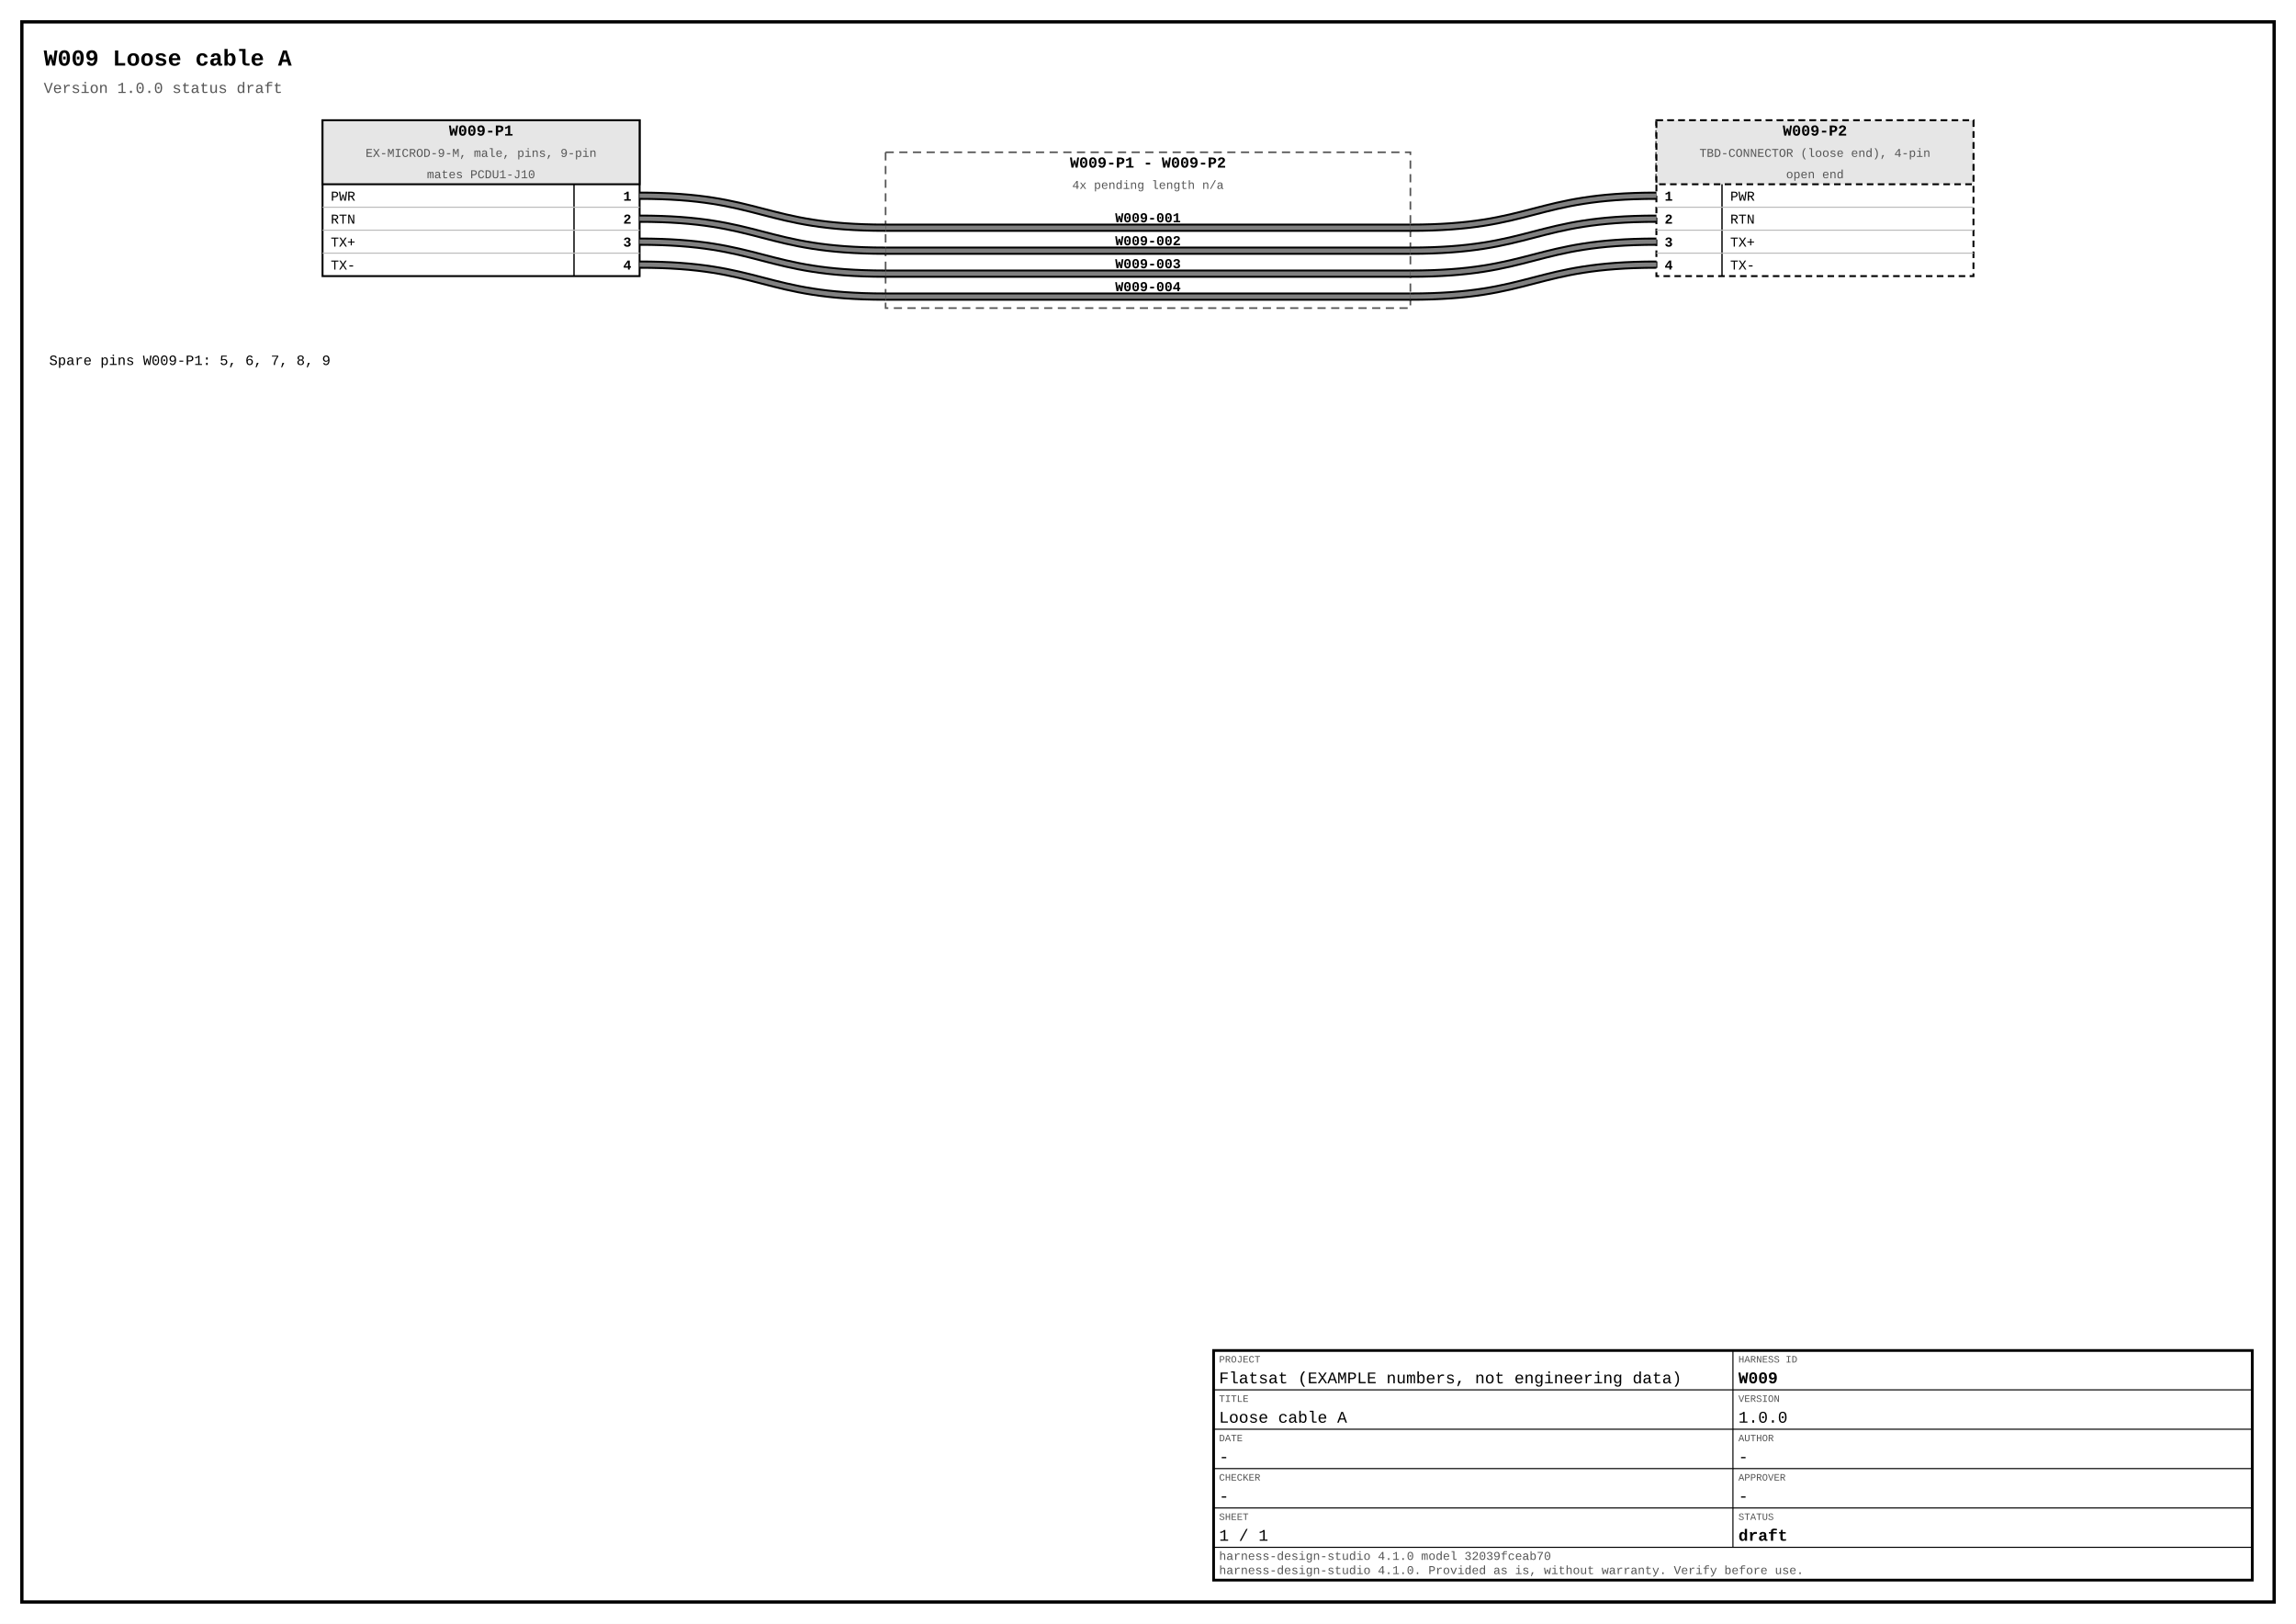
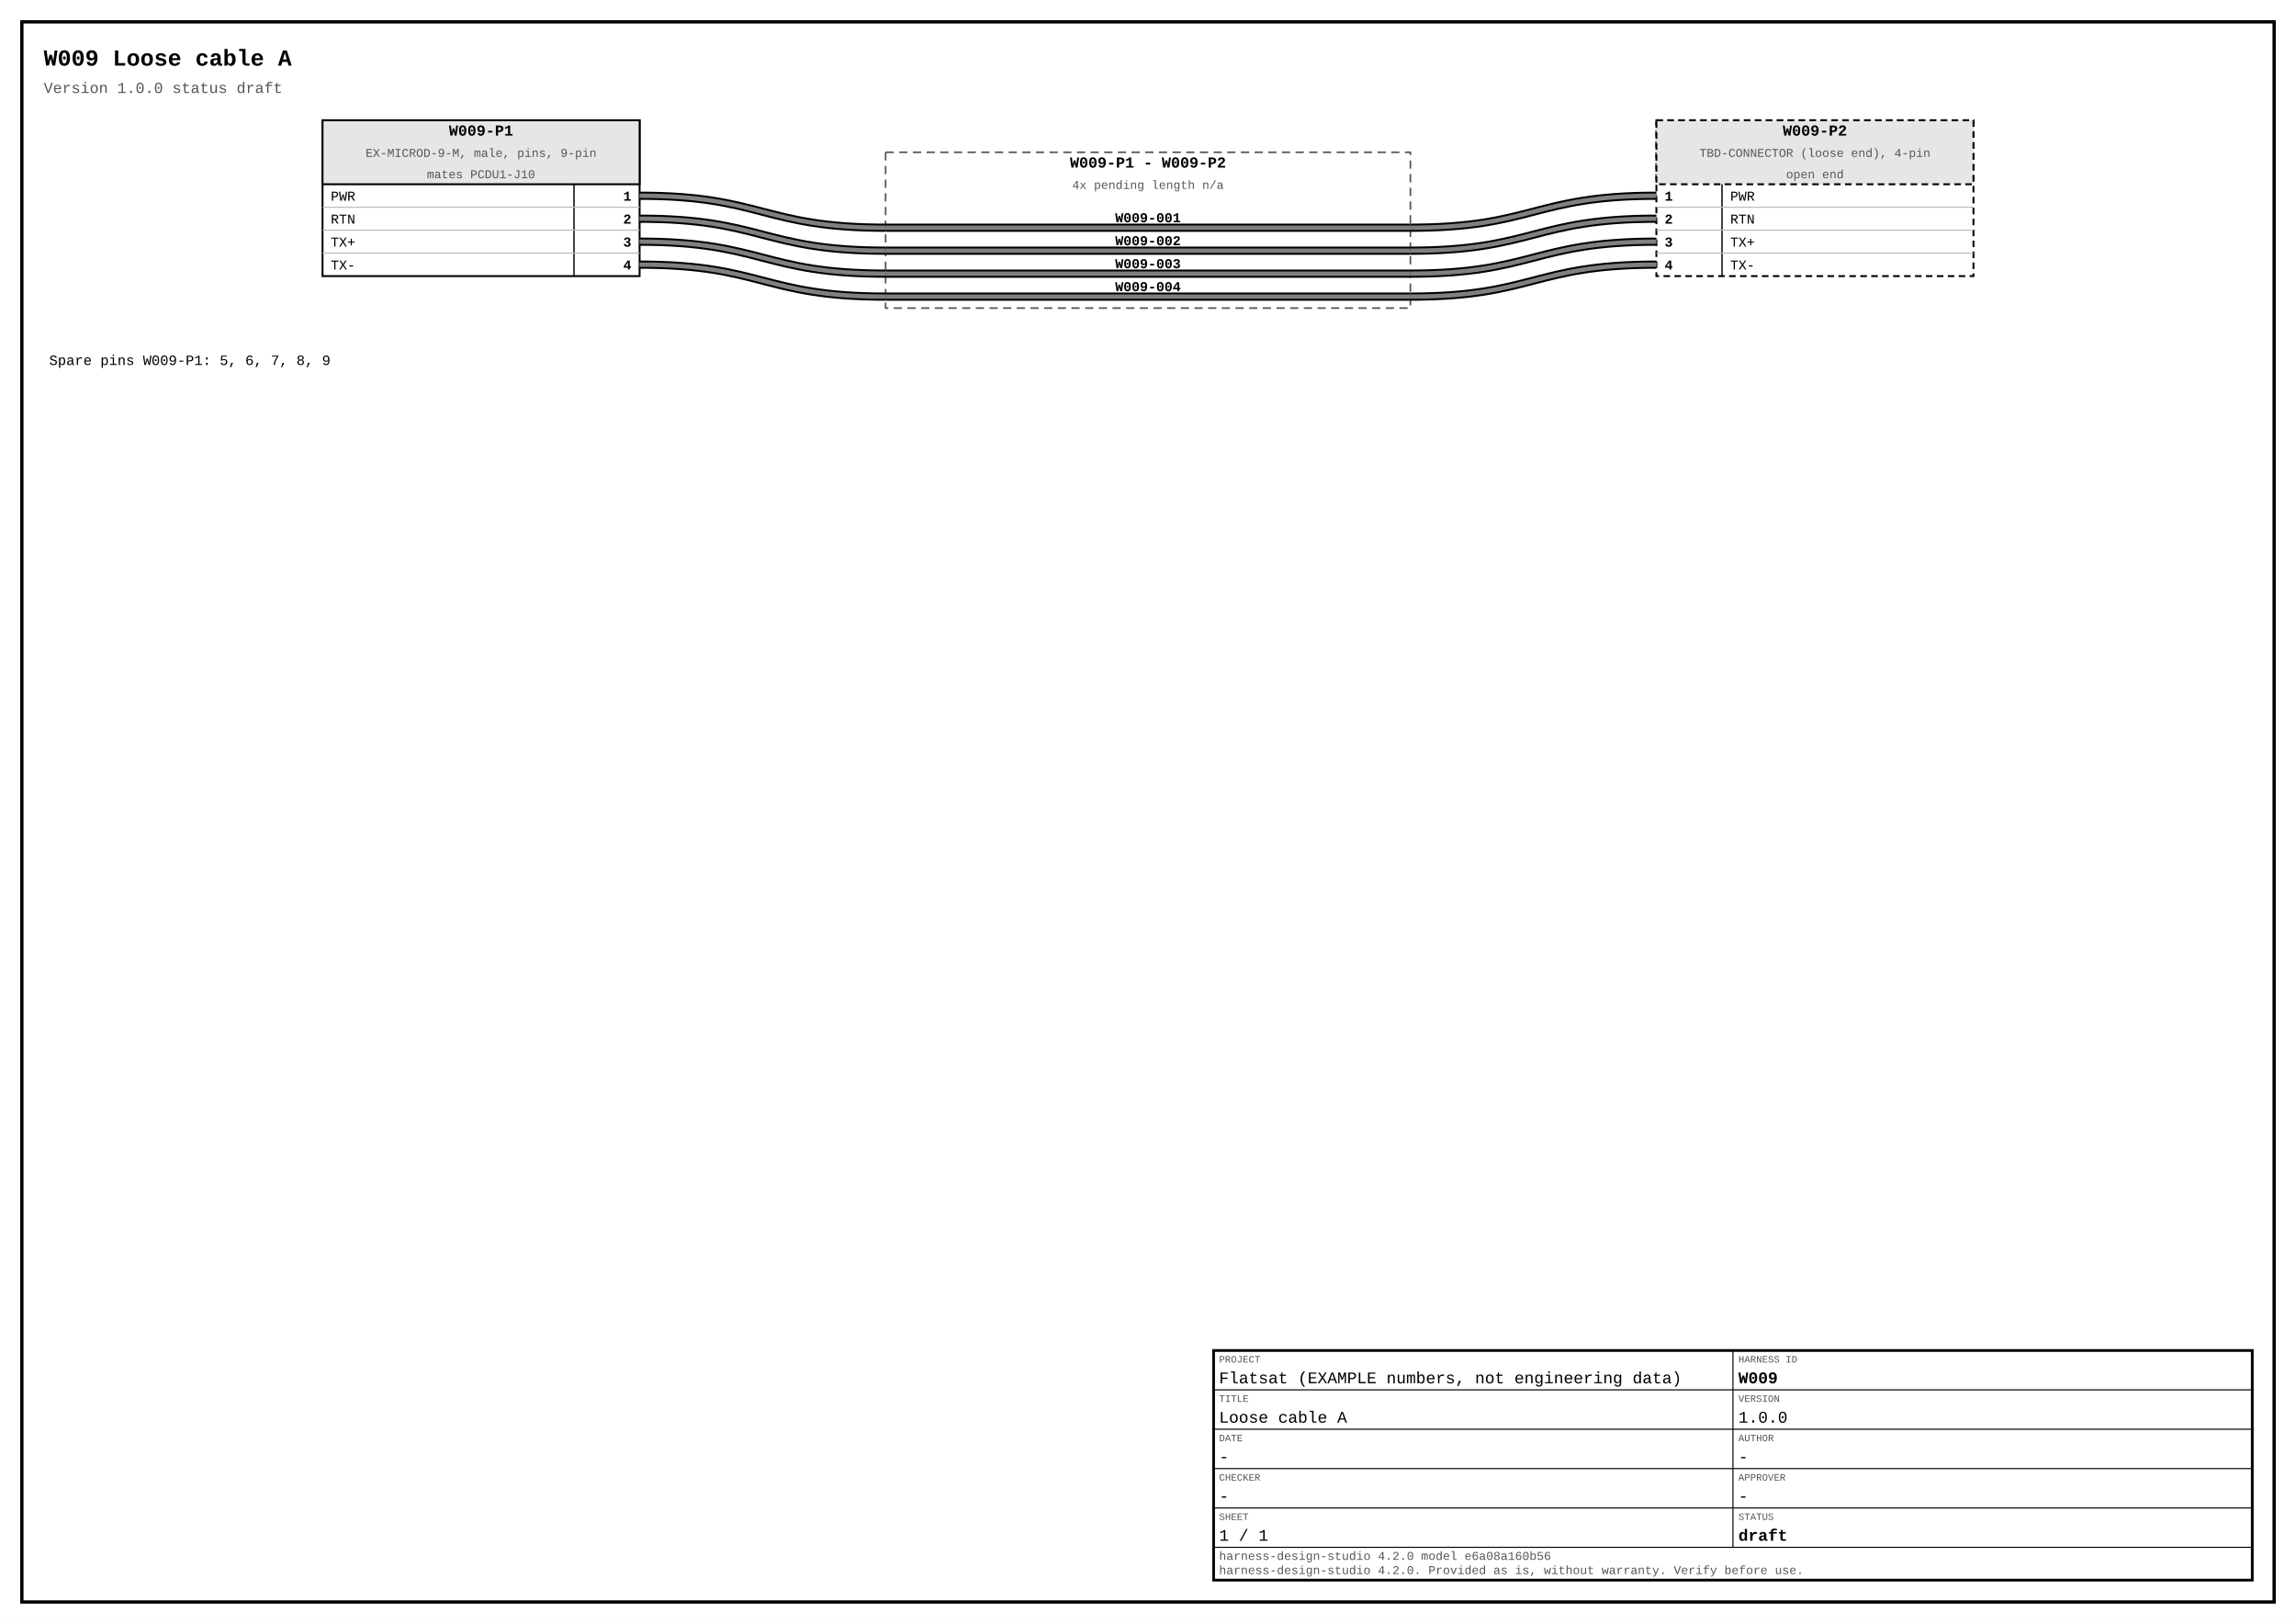
<svg xmlns="http://www.w3.org/2000/svg" width="420mm" height="297mm" viewBox="0 0 420 297" font-family="Courier New, Courier, monospace">
  <rect x="0" y="0" width="420" height="297" fill="#ffffff" />
  <rect x="4" y="4" width="412" height="289" fill="none" stroke="#000000" stroke-width="0.6" />
  <text x="8" y="12" font-size="4.2" font-weight="bold" text-anchor="start" fill="#000000">W009  Loose cable A</text>
  <text x="8" y="17" font-size="2.8" text-anchor="start" fill="#555555">Version 1.0.0  status draft</text>
  <rect x="59" y="22" width="58" height="28.5" fill="#ffffff" stroke="#000000" stroke-width="0.35" />
  <rect x="59" y="22" width="58" height="11.7" fill="#e6e6e6" stroke="#000000" stroke-width="0.35" />
  <text x="88" y="24.8" font-size="2.8" font-weight="bold" text-anchor="middle" fill="#000000">W009-P1</text>
  <text x="88" y="28.7" font-size="2.2" text-anchor="middle" fill="#555555">EX-MICROD-9-M, male, pins, 9-pin</text>
  <text x="88" y="32.6" font-size="2.2" text-anchor="middle" fill="#555555">mates PCDU1-J10</text>
  <line x1="105" y1="33.7" x2="105" y2="50.5" stroke="#000000" stroke-width="0.25" />
  <line x1="59" y1="37.9" x2="117" y2="37.9" stroke="#bbbbbb" stroke-width="0.2" />
  <text x="60.5" y="36.7" font-size="2.5" text-anchor="start" fill="#000000" data-ref="sig/W009-P1/1">PWR</text>
  <text x="115.5" y="36.7" font-size="2.5" font-weight="bold" text-anchor="end" fill="#000000" data-ref="pin/W009-P1/1">1</text>
  <line x1="59" y1="42.1" x2="117" y2="42.1" stroke="#bbbbbb" stroke-width="0.2" />
  <text x="60.5" y="40.9" font-size="2.5" text-anchor="start" fill="#000000" data-ref="sig/W009-P1/2">RTN</text>
  <text x="115.5" y="40.9" font-size="2.5" font-weight="bold" text-anchor="end" fill="#000000" data-ref="pin/W009-P1/2">2</text>
  <line x1="59" y1="46.3" x2="117" y2="46.3" stroke="#bbbbbb" stroke-width="0.2" />
  <text x="60.5" y="45.1" font-size="2.5" text-anchor="start" fill="#000000" data-ref="sig/W009-P1/3">TX+</text>
  <text x="115.5" y="45.1" font-size="2.5" font-weight="bold" text-anchor="end" fill="#000000" data-ref="pin/W009-P1/3">3</text>
  <text x="60.5" y="49.3" font-size="2.5" text-anchor="start" fill="#000000" data-ref="sig/W009-P1/4">TX-</text>
  <text x="115.5" y="49.3" font-size="2.5" font-weight="bold" text-anchor="end" fill="#000000" data-ref="pin/W009-P1/4">4</text>
  <rect x="303" y="22" width="58" height="28.5" fill="#ffffff" stroke="#000000" stroke-width="0.35" stroke-dasharray="1.2 0.8" />
  <rect x="303" y="22" width="58" height="11.7" fill="#e6e6e6" stroke="#000000" stroke-width="0.35" stroke-dasharray="1.2 0.8" />
  <text x="332" y="24.8" font-size="2.8" font-weight="bold" text-anchor="middle" fill="#000000">W009-P2</text>
  <text x="332" y="28.7" font-size="2.2" text-anchor="middle" fill="#555555" data-ref="part/W009-P2">TBD-CONNECTOR (loose end), 4-pin</text>
  <text x="332" y="32.6" font-size="2.2" text-anchor="middle" fill="#555555" data-ref="end/W009-P2">open end</text>
  <line x1="315" y1="33.7" x2="315" y2="50.5" stroke="#000000" stroke-width="0.25" />
  <line x1="303" y1="37.9" x2="361" y2="37.9" stroke="#bbbbbb" stroke-width="0.2" />
  <text x="304.5" y="36.7" font-size="2.5" font-weight="bold" text-anchor="start" fill="#000000" data-ref="pin/W009-P2/1">1</text>
  <text x="316.5" y="36.7" font-size="2.5" text-anchor="start" fill="#000000" data-ref="sig/W009-P2/1">PWR</text>
  <line x1="303" y1="42.1" x2="361" y2="42.1" stroke="#bbbbbb" stroke-width="0.2" />
  <text x="304.5" y="40.9" font-size="2.5" font-weight="bold" text-anchor="start" fill="#000000" data-ref="pin/W009-P2/2">2</text>
  <text x="316.5" y="40.9" font-size="2.5" text-anchor="start" fill="#000000" data-ref="sig/W009-P2/2">RTN</text>
  <line x1="303" y1="46.3" x2="361" y2="46.3" stroke="#bbbbbb" stroke-width="0.2" />
  <text x="304.5" y="45.1" font-size="2.5" font-weight="bold" text-anchor="start" fill="#000000" data-ref="pin/W009-P2/3">3</text>
  <text x="316.5" y="45.1" font-size="2.5" text-anchor="start" fill="#000000" data-ref="sig/W009-P2/3">TX+</text>
  <text x="304.5" y="49.3" font-size="2.5" font-weight="bold" text-anchor="start" fill="#000000" data-ref="pin/W009-P2/4">4</text>
  <text x="316.5" y="49.3" font-size="2.5" text-anchor="start" fill="#000000" data-ref="sig/W009-P2/4">TX-</text>
  <rect x="162" y="27.85" width="96" height="28.5" fill="none" stroke="#555555" stroke-width="0.3" stroke-dasharray="1.5 1" />
  <text x="210" y="30.65" font-size="2.8" font-weight="bold" text-anchor="middle" fill="#000000">W009-P1 - W009-P2</text>
  <text x="210" y="34.55" font-size="2.2" text-anchor="middle" fill="#555555">4x  pending  length n/a</text>
  <path d="M 117 35.8 C 139.5 35.8 139.5 41.65 162 41.65" fill="none" stroke="#000000" stroke-width="1.5" />
  <line x1="162" y1="41.65" x2="258" y2="41.65" stroke="#000000" stroke-width="1.5" />
  <path d="M 258 41.65 C 280.5 41.65 280.5 35.8 303 35.8" fill="none" stroke="#000000" stroke-width="1.5" />
  <path d="M 117 35.8 C 139.5 35.8 139.5 41.65 162 41.65" fill="none" stroke="#808080" stroke-width="0.8" />
  <line x1="162" y1="41.65" x2="258" y2="41.65" stroke="#808080" stroke-width="0.8" />
  <path d="M 258 41.65 C 280.5 41.65 280.5 35.8 303 35.8" fill="none" stroke="#808080" stroke-width="0.8" />
  <text x="210" y="40.65" font-size="2.5" font-weight="bold" text-anchor="middle" fill="#000000">W009-001</text>
  <path d="M 117 40 C 139.5 40 139.5 45.85 162 45.85" fill="none" stroke="#000000" stroke-width="1.5" />
  <line x1="162" y1="45.85" x2="258" y2="45.85" stroke="#000000" stroke-width="1.5" />
  <path d="M 258 45.85 C 280.5 45.85 280.5 40 303 40" fill="none" stroke="#000000" stroke-width="1.5" />
  <path d="M 117 40 C 139.5 40 139.5 45.85 162 45.85" fill="none" stroke="#808080" stroke-width="0.8" />
  <line x1="162" y1="45.85" x2="258" y2="45.85" stroke="#808080" stroke-width="0.8" />
  <path d="M 258 45.85 C 280.5 45.85 280.5 40 303 40" fill="none" stroke="#808080" stroke-width="0.8" />
  <text x="210" y="44.85" font-size="2.5" font-weight="bold" text-anchor="middle" fill="#000000">W009-002</text>
  <path d="M 117 44.2 C 139.5 44.2 139.5 50.05 162 50.05" fill="none" stroke="#000000" stroke-width="1.5" />
  <line x1="162" y1="50.05" x2="258" y2="50.05" stroke="#000000" stroke-width="1.5" />
  <path d="M 258 50.05 C 280.5 50.05 280.5 44.2 303 44.2" fill="none" stroke="#000000" stroke-width="1.5" />
  <path d="M 117 44.2 C 139.5 44.2 139.5 50.05 162 50.05" fill="none" stroke="#808080" stroke-width="0.8" />
  <line x1="162" y1="50.05" x2="258" y2="50.05" stroke="#808080" stroke-width="0.8" />
  <path d="M 258 50.05 C 280.5 50.05 280.5 44.2 303 44.2" fill="none" stroke="#808080" stroke-width="0.8" />
  <text x="210" y="49.05" font-size="2.5" font-weight="bold" text-anchor="middle" fill="#000000">W009-003</text>
  <path d="M 117 48.4 C 139.5 48.4 139.5 54.25 162 54.25" fill="none" stroke="#000000" stroke-width="1.5" />
  <line x1="162" y1="54.25" x2="258" y2="54.25" stroke="#000000" stroke-width="1.5" />
  <path d="M 258 54.25 C 280.5 54.25 280.5 48.4 303 48.4" fill="none" stroke="#000000" stroke-width="1.5" />
  <path d="M 117 48.4 C 139.5 48.4 139.5 54.25 162 54.25" fill="none" stroke="#808080" stroke-width="0.8" />
  <line x1="162" y1="54.25" x2="258" y2="54.25" stroke="#808080" stroke-width="0.8" />
  <path d="M 258 54.25 C 280.5 54.25 280.5 48.4 303 48.4" fill="none" stroke="#808080" stroke-width="0.8" />
  <text x="210" y="53.25" font-size="2.5" font-weight="bold" text-anchor="middle" fill="#000000">W009-004</text>
  <text x="9" y="66.75" font-size="2.6" text-anchor="start" fill="#000000">Spare pins W009-P1: 5, 6, 7, 8, 9</text>
  <rect x="222" y="247" width="190" height="42" fill="none" stroke="#000000" stroke-width="0.5" />
  <line x1="222" y1="247" x2="317" y2="247" stroke="#000000" stroke-width="0.2" />
  <text x="223" y="249.2" font-size="1.8" text-anchor="start" fill="#555555">PROJECT</text>
  <text x="223" y="253" font-size="3" text-anchor="start" fill="#000000">Flatsat (EXAMPLE numbers, not engineering data)</text>
  <line x1="317" y1="247" x2="412" y2="247" stroke="#000000" stroke-width="0.2" />
  <text x="318" y="249.2" font-size="1.8" text-anchor="start" fill="#555555">HARNESS ID</text>
  <text x="318" y="253" font-size="3" font-weight="bold" text-anchor="start" fill="#000000">W009</text>
  <line x1="222" y1="254.2" x2="317" y2="254.2" stroke="#000000" stroke-width="0.2" />
  <text x="223" y="256.4" font-size="1.8" text-anchor="start" fill="#555555">TITLE</text>
  <text x="223" y="260.2" font-size="3" text-anchor="start" fill="#000000">Loose cable A</text>
  <line x1="317" y1="254.2" x2="412" y2="254.2" stroke="#000000" stroke-width="0.2" />
  <text x="318" y="256.4" font-size="1.8" text-anchor="start" fill="#555555">VERSION</text>
  <text x="318" y="260.2" font-size="3" text-anchor="start" fill="#000000">1.0.0</text>
  <line x1="222" y1="261.4" x2="317" y2="261.4" stroke="#000000" stroke-width="0.2" />
  <text x="223" y="263.6" font-size="1.8" text-anchor="start" fill="#555555">DATE</text>
  <text x="223" y="267.4" font-size="3" text-anchor="start" fill="#000000">-</text>
  <line x1="317" y1="261.4" x2="412" y2="261.4" stroke="#000000" stroke-width="0.2" />
  <text x="318" y="263.6" font-size="1.8" text-anchor="start" fill="#555555">AUTHOR</text>
  <text x="318" y="267.4" font-size="3" text-anchor="start" fill="#000000">-</text>
  <line x1="222" y1="268.6" x2="317" y2="268.6" stroke="#000000" stroke-width="0.2" />
  <text x="223" y="270.8" font-size="1.8" text-anchor="start" fill="#555555">CHECKER</text>
  <text x="223" y="274.6" font-size="3" text-anchor="start" fill="#000000">-</text>
  <line x1="317" y1="268.6" x2="412" y2="268.6" stroke="#000000" stroke-width="0.2" />
  <text x="318" y="270.8" font-size="1.8" text-anchor="start" fill="#555555">APPROVER</text>
  <text x="318" y="274.6" font-size="3" text-anchor="start" fill="#000000">-</text>
  <line x1="222" y1="275.8" x2="317" y2="275.8" stroke="#000000" stroke-width="0.2" />
  <text x="223" y="278" font-size="1.8" text-anchor="start" fill="#555555">SHEET</text>
  <text x="223" y="281.8" font-size="3" text-anchor="start" fill="#000000">1 / 1</text>
  <line x1="317" y1="275.8" x2="412" y2="275.8" stroke="#000000" stroke-width="0.2" />
  <text x="318" y="278" font-size="1.8" text-anchor="start" fill="#555555">STATUS</text>
  <text x="318" y="281.8" font-size="3" font-weight="bold" text-anchor="start" fill="#000000">draft</text>
  <line x1="317" y1="247" x2="317" y2="283" stroke="#000000" stroke-width="0.2" />
  <line x1="222" y1="283" x2="412" y2="283" stroke="#000000" stroke-width="0.2" />
-   <text x="223" y="285.3" font-size="2.2" text-anchor="start" fill="#555555">harness-design-studio 4.1.0 model 32039fceab70</text>
-   <text x="223" y="287.9" font-size="2.2" text-anchor="start" fill="#555555">harness-design-studio 4.1.0. Provided as is, without warranty. Verify before use.</text>
+   <text x="223" y="285.3" font-size="2.2" text-anchor="start" fill="#555555">harness-design-studio 4.2.0 model e6a08a160b56</text>
+   <text x="223" y="287.9" font-size="2.2" text-anchor="start" fill="#555555">harness-design-studio 4.2.0. Provided as is, without warranty. Verify before use.</text>
</svg>
